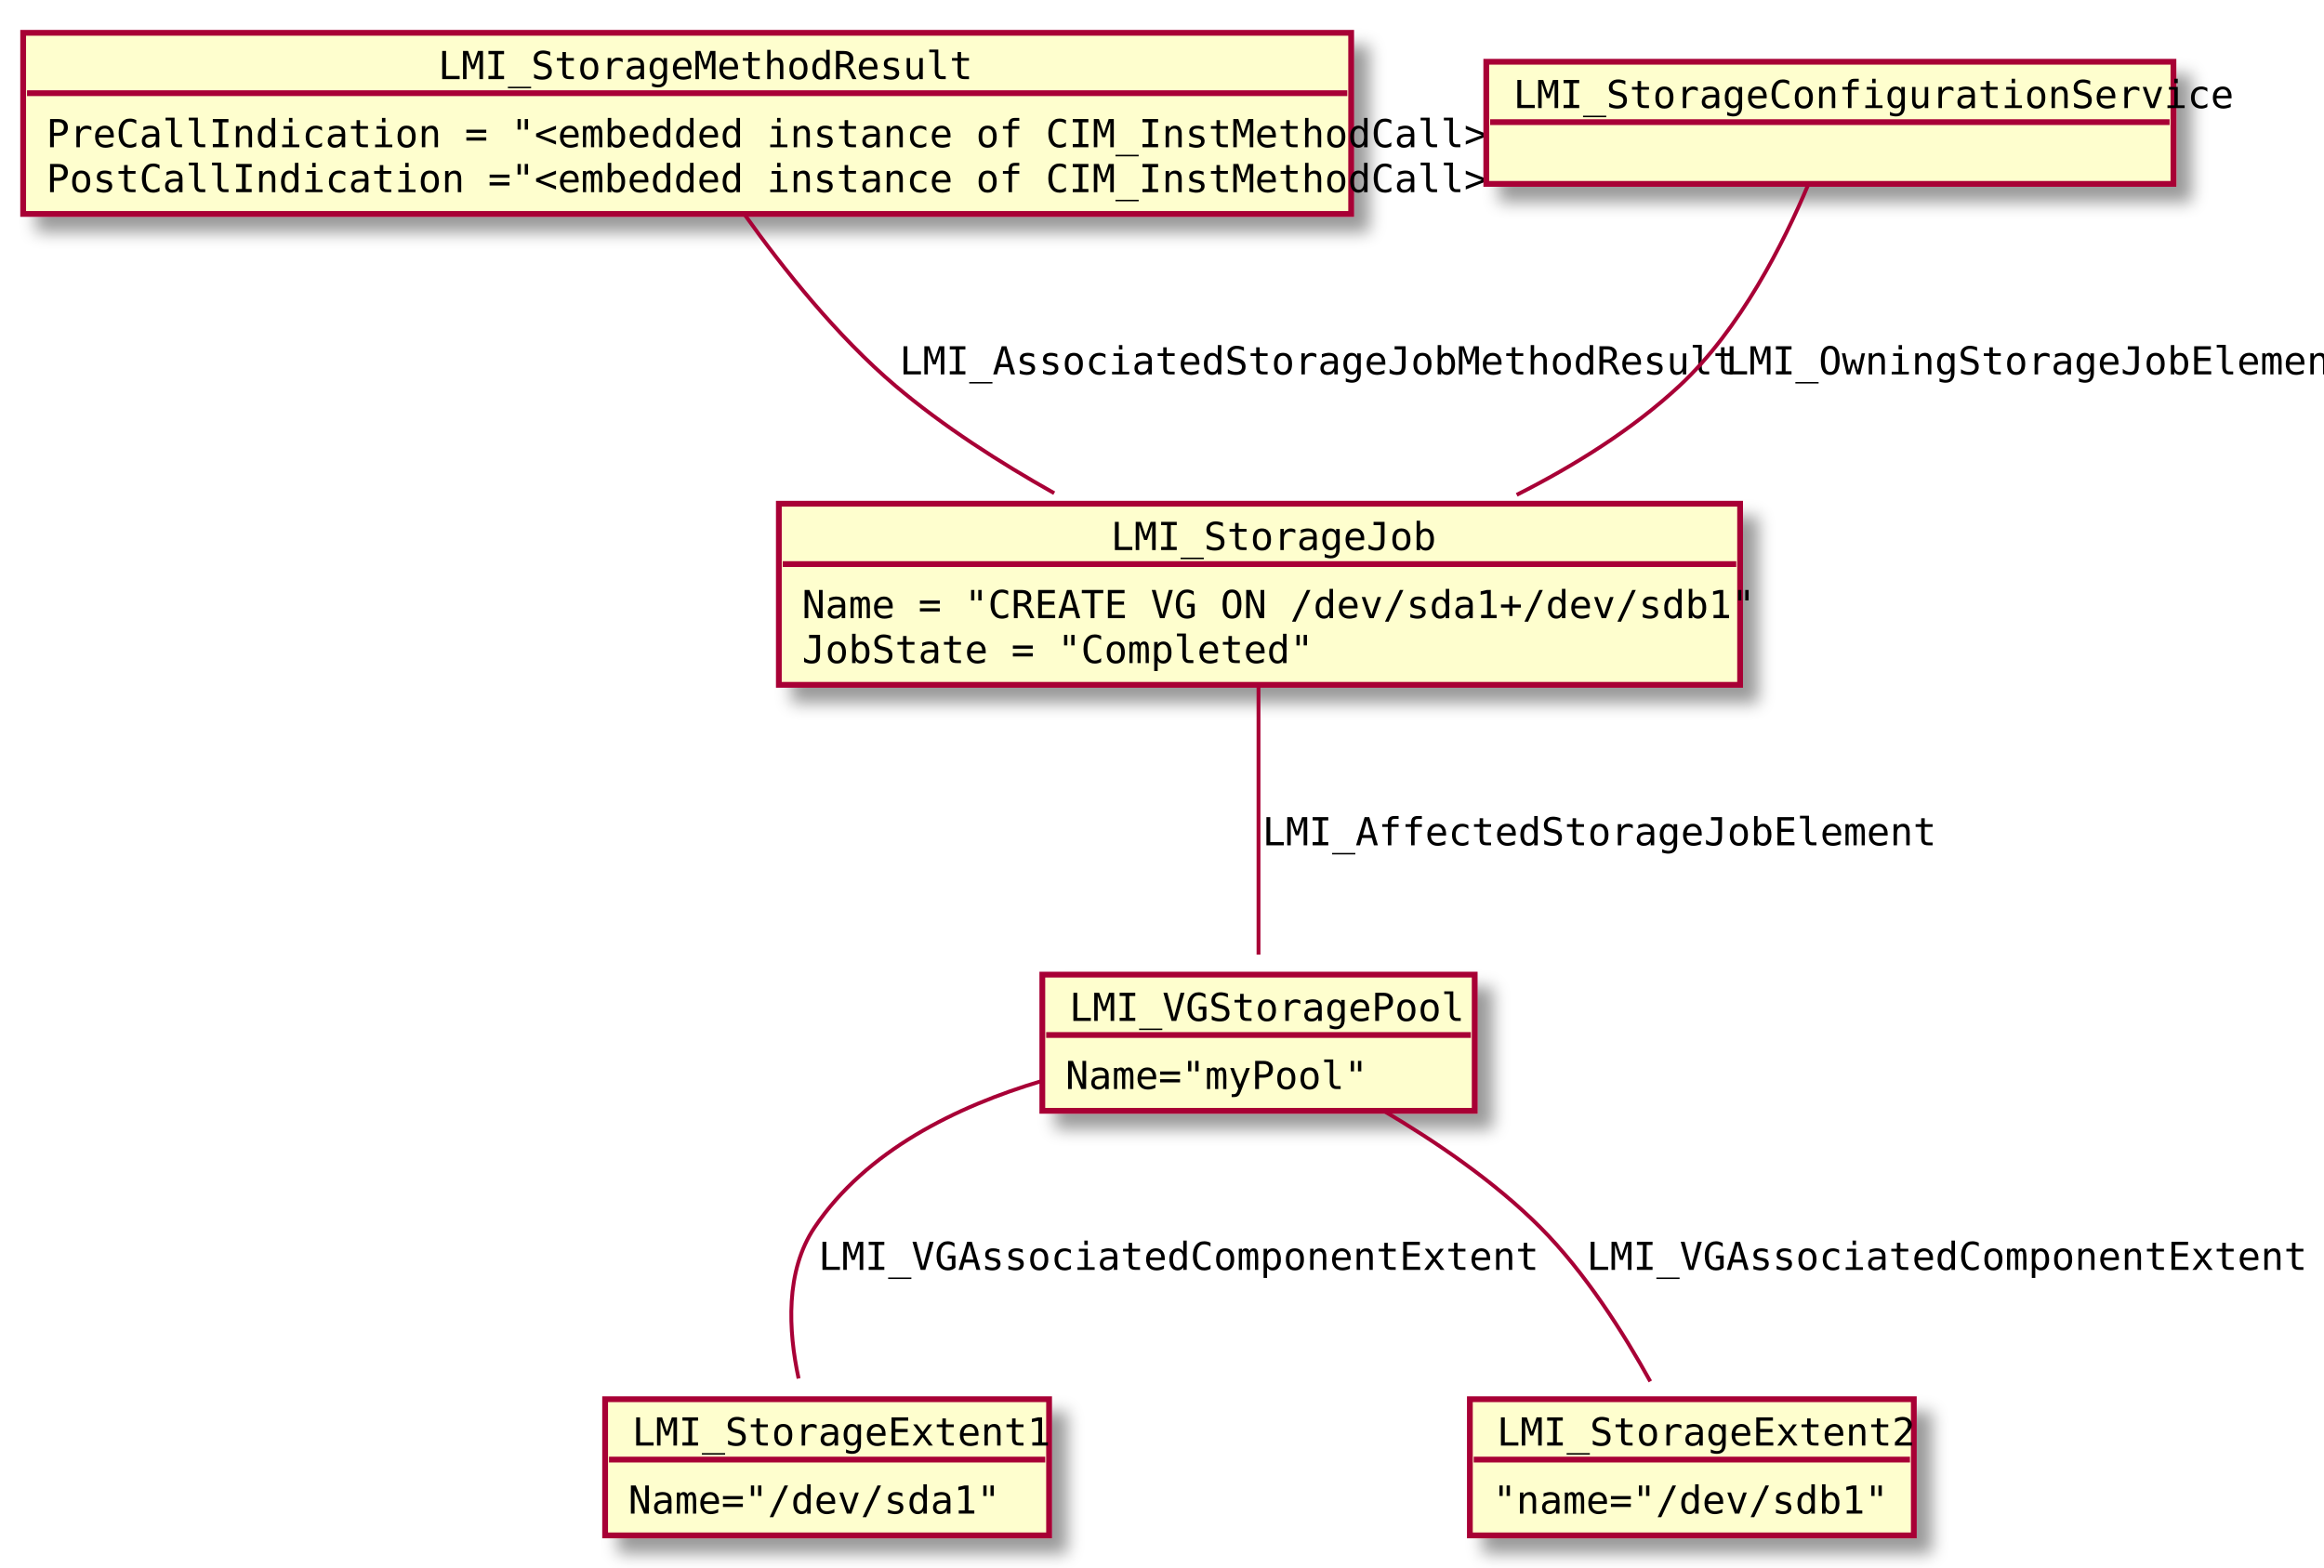
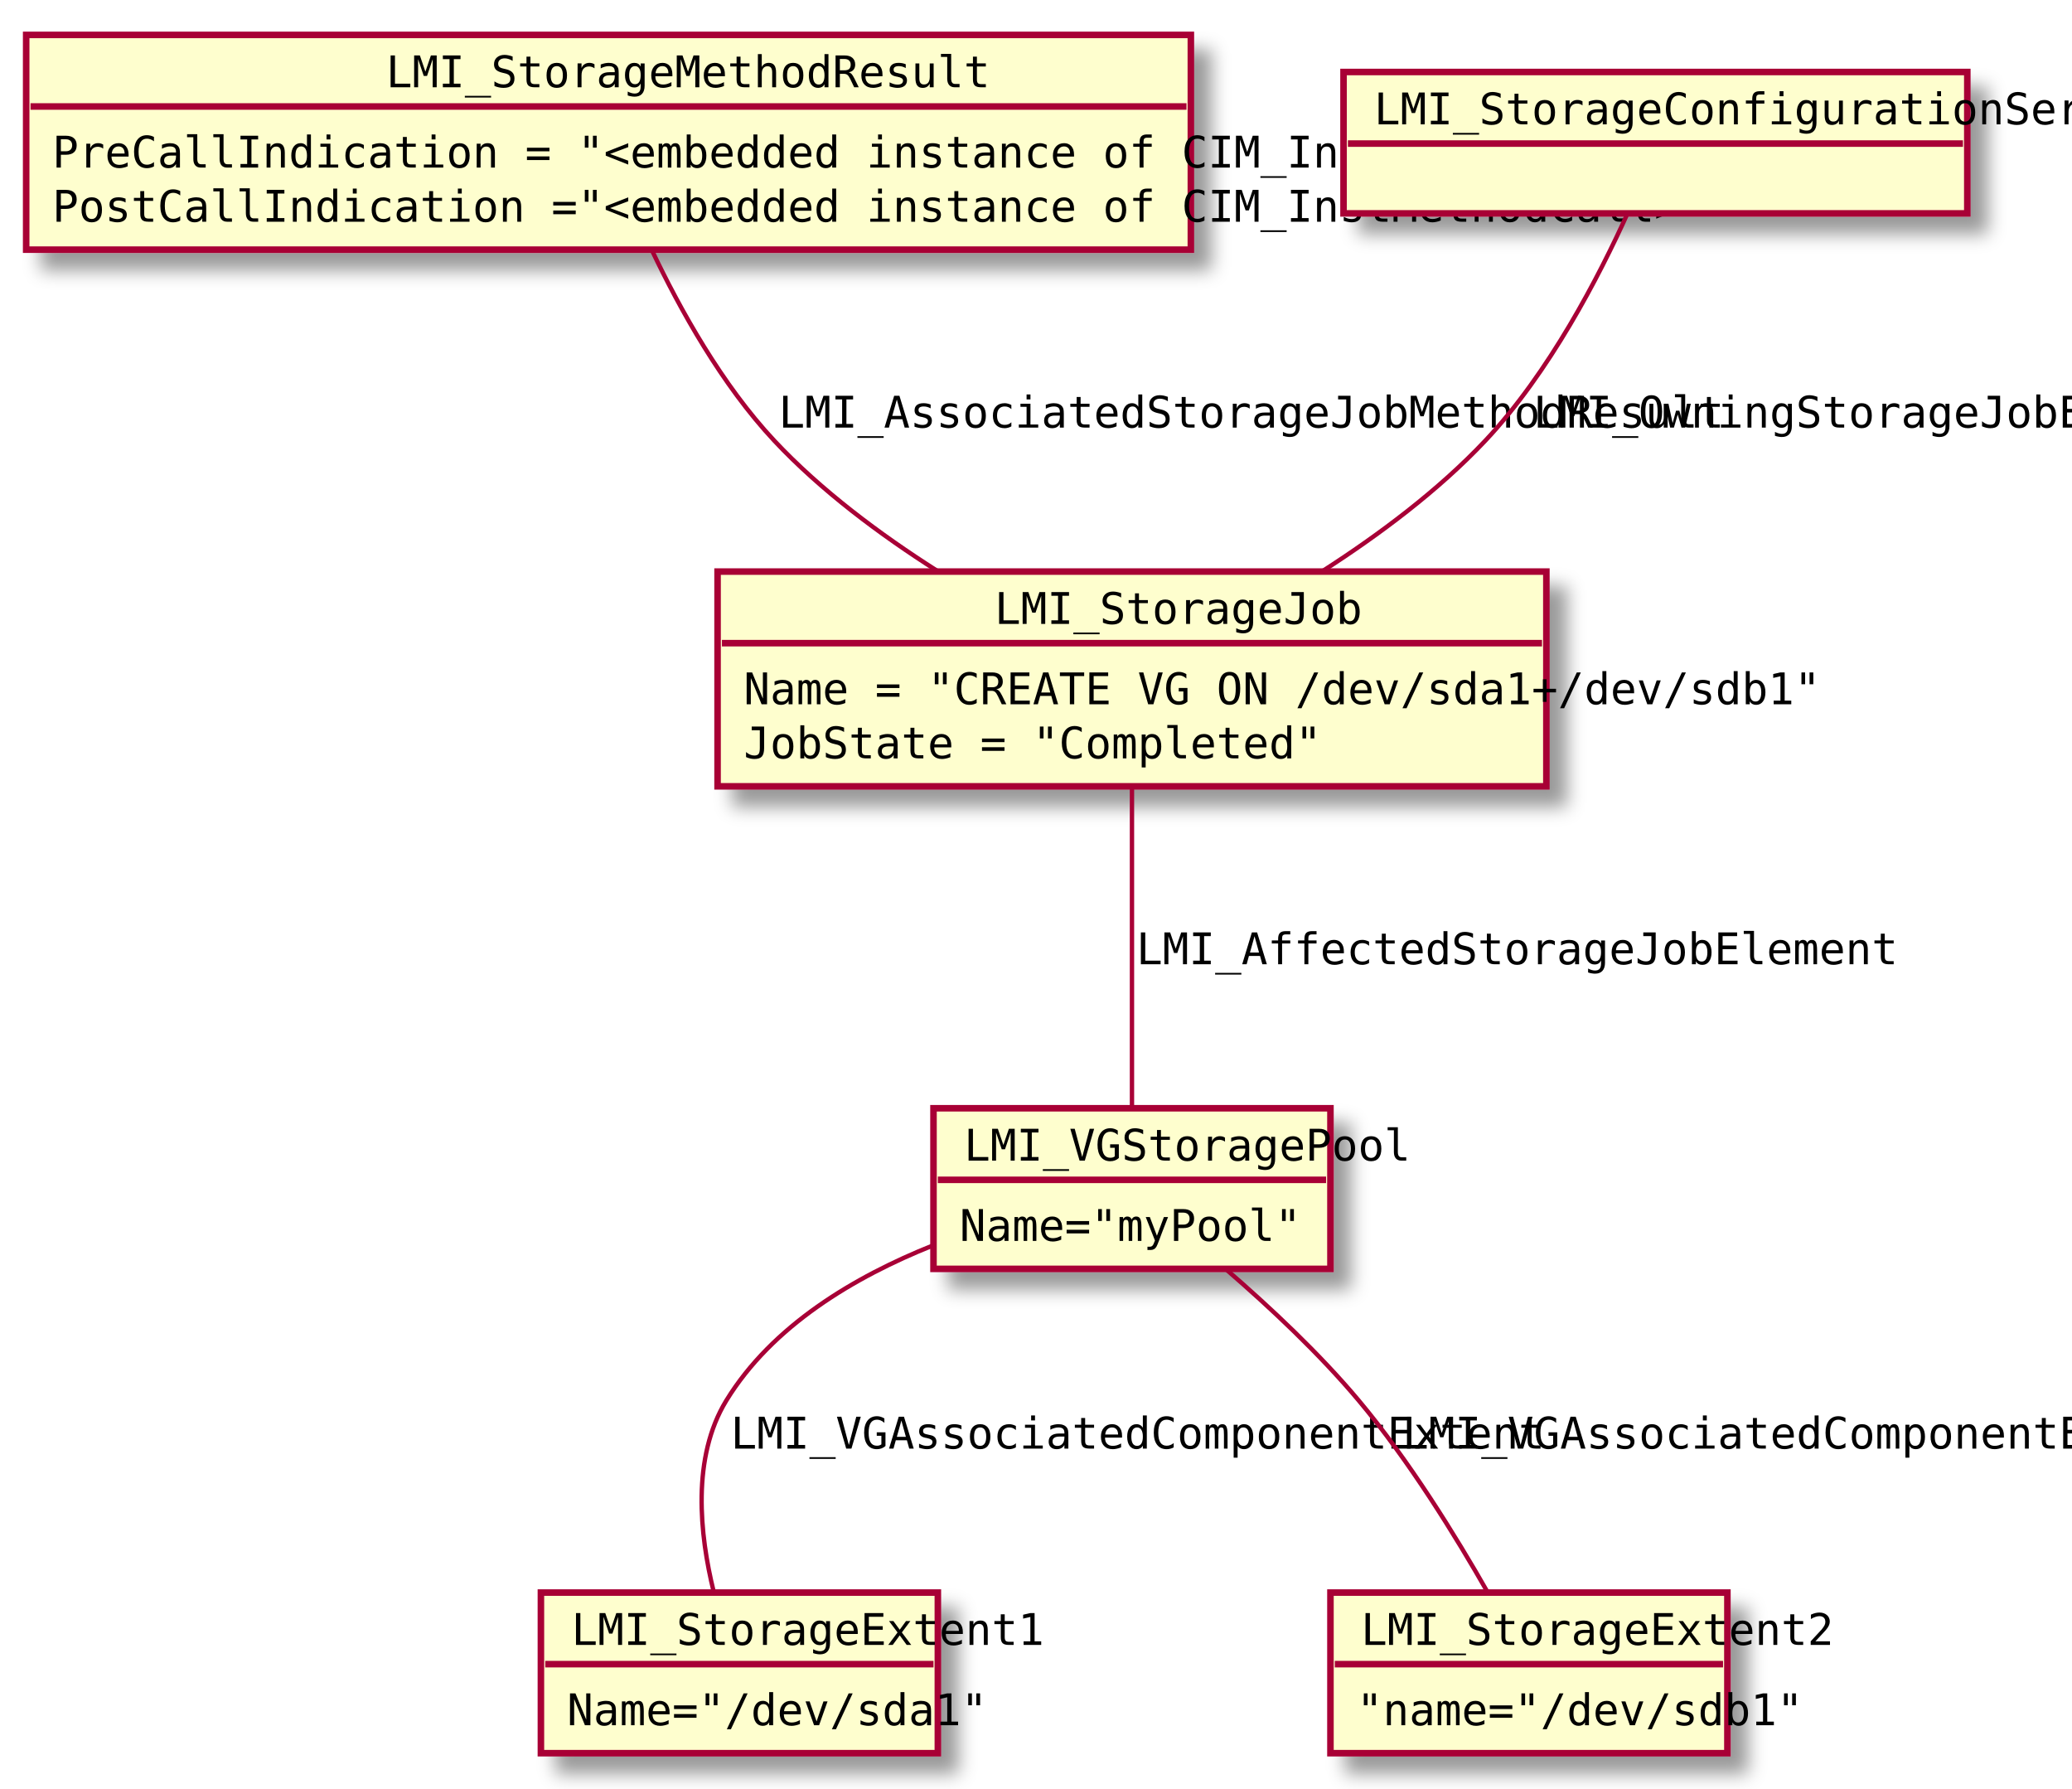
- <svg xmlns="http://www.w3.org/2000/svg" height="406pt" style="width:602px;height:406px;" version="1.1" viewBox="0 0 602 406" width="602pt">
+ <svg xmlns="http://www.w3.org/2000/svg" height="410pt" style="width:475px;height:410px;" version="1.1" viewBox="0 0 475 410" width="475pt">
  <defs>
    <filter height="300%" id="f1" width="300%" x="-1" y="-1">
-       <feGaussianBlur result="blurOut" stdDeviation="2" />
+       <feGaussianBlur result="blurOut" stdDeviation="2.0" />
      <feColorMatrix in="blurOut" result="blurOut2" type="matrix" values="0 0 0 0 0 0 0 0 0 0 0 0 0 0 0 0 0 0 .4 0" />
-       <feOffset dx="4" dy="4" in="blurOut2" result="blurOut3" />
+       <feOffset dx="4.0" dy="4.0" in="blurOut2" result="blurOut3" />
      <feBlend in="SourceGraphic" in2="blurOut3" mode="normal" />
    </filter>
  </defs>
  <g>
-     <rect fill="#FEFECE" filter="url(#f1)" height="46.922" style="stroke: #A80036; stroke-width: 1.5;" width="249" x="201.75" y="130.5" />
-     <text fill="#000000" font-family="Monospace" font-size="10" lengthAdjust="spacingAndGlyphs" textLength="77" x="287.75" y="142.5">LMI_StorageJob</text>
-     <line style="stroke: #A80036; stroke-width: 1.5;" x1="202.75" x2="449.75" y1="146.141" y2="146.141" />
-     <text fill="#000000" font-family="Monospace" font-size="10" lengthAdjust="spacingAndGlyphs" textLength="237" x="207.75" y="160.141">Name = "CREATE VG ON /dev/sda1+/dev/sdb1"</text>
-     <text fill="#000000" font-family="Monospace" font-size="10" lengthAdjust="spacingAndGlyphs" textLength="120" x="207.75" y="171.781">JobState = "Completed"</text>
-     <rect fill="#FEFECE" filter="url(#f1)" height="35.281" style="stroke: #A80036; stroke-width: 1.5;" width="115" x="156.75" y="362.5" />
-     <text fill="#000000" font-family="Monospace" font-size="10" lengthAdjust="spacingAndGlyphs" textLength="101" x="163.75" y="374.5">LMI_StorageExtent1</text>
-     <line style="stroke: #A80036; stroke-width: 1.5;" x1="157.75" x2="270.75" y1="378.141" y2="378.141" />
-     <text fill="#000000" font-family="Monospace" font-size="10" lengthAdjust="spacingAndGlyphs" textLength="95" x="162.75" y="392.141">Name="/dev/sda1"</text>
-     <rect fill="#FEFECE" filter="url(#f1)" height="35.281" style="stroke: #A80036; stroke-width: 1.5;" width="115" x="380.75" y="362.5" />
-     <text fill="#000000" font-family="Monospace" font-size="10" lengthAdjust="spacingAndGlyphs" textLength="101" x="387.75" y="374.5">LMI_StorageExtent2</text>
-     <line style="stroke: #A80036; stroke-width: 1.5;" x1="381.75" x2="494.75" y1="378.141" y2="378.141" />
-     <text fill="#000000" font-family="Monospace" font-size="10" lengthAdjust="spacingAndGlyphs" textLength="98" x="386.75" y="392.141">"name="/dev/sdb1"</text>
-     <rect fill="#FEFECE" filter="url(#f1)" height="46.922" style="stroke: #A80036; stroke-width: 1.5;" width="344" x="6" y="8.5" />
-     <text fill="#000000" font-family="Monospace" font-size="10" lengthAdjust="spacingAndGlyphs" textLength="129" x="113.5" y="20.5">LMI_StorageMethodResult</text>
-     <line style="stroke: #A80036; stroke-width: 1.5;" x1="7" x2="349" y1="24.141" y2="24.141" />
-     <text fill="#000000" font-family="Monospace" font-size="10" lengthAdjust="spacingAndGlyphs" textLength="330" x="12" y="38.141">PreCallIndication = "&lt;embedded instance of CIM_InstMethodCall&gt;"</text>
-     <text fill="#000000" font-family="Monospace" font-size="10" lengthAdjust="spacingAndGlyphs" textLength="332" x="12" y="49.781">PostCallIndication ="&lt;embedded instance of CIM_InstMethodCall&gt;"</text>
-     <rect fill="#FEFECE" filter="url(#f1)" height="35.281" style="stroke: #A80036; stroke-width: 1.5;" width="112" x="270" y="252.5" />
-     <text fill="#000000" font-family="Monospace" font-size="10" lengthAdjust="spacingAndGlyphs" textLength="98" x="277" y="264.5">LMI_VGStoragePool</text>
-     <line style="stroke: #A80036; stroke-width: 1.5;" x1="271" x2="381" y1="268.141" y2="268.141" />
-     <text fill="#000000" font-family="Monospace" font-size="10" lengthAdjust="spacingAndGlyphs" textLength="85" x="276" y="282.141">Name="myPool"</text>
-     <rect fill="#FEFECE" filter="url(#f1)" height="31.641" style="stroke: #A80036; stroke-width: 1.5;" width="178" x="385" y="16" />
-     <text fill="#000000" font-family="Monospace" font-size="10" lengthAdjust="spacingAndGlyphs" textLength="164" x="392" y="28">LMI_StorageConfigurationService</text>
-     <line style="stroke: #A80036; stroke-width: 1.5;" x1="386" x2="562" y1="31.641" y2="31.641" />
-     <path d="M192.92,55.643 C202.857,69.573 216.84,87.155 232,100 C244.328,110.446 259.02,119.869 273.082,127.773 " fill="none" style="stroke: #A80036; stroke-width: 1.0;" />
-     <text fill="#000000" font-family="Monospace" font-size="10" lengthAdjust="spacingAndGlyphs" textLength="196" x="233" y="97">LMI_AssociatedStorageJobMethodResult</text>
-     <path d="M468.319,48.019 C462.073,62.841 450.784,85.351 435,100 C422.84,111.286 407.831,120.647 392.881,128.199 " fill="none" style="stroke: #A80036; stroke-width: 1.0;" />
-     <text fill="#000000" font-family="Monospace" font-size="10" lengthAdjust="spacingAndGlyphs" textLength="154" x="447" y="97">LMI_OwningStorageJobElement</text>
-     <path d="M326,177.523 C326,197.775 326,227.329 326,247.319 " fill="none" style="stroke: #A80036; stroke-width: 1.0;" />
-     <text fill="#000000" font-family="Monospace" font-size="10" lengthAdjust="spacingAndGlyphs" textLength="160" x="327" y="219">LMI_AffectedStorageJobElement</text>
-     <path d="M269.959,280.026 C247.741,286.65 224.348,298.125 211,318 C203.396,329.322 204.191,344.666 206.864,357.132 " fill="none" style="stroke: #A80036; stroke-width: 1.0;" />
-     <text fill="#000000" font-family="Monospace" font-size="10" lengthAdjust="spacingAndGlyphs" textLength="181" x="212" y="329">LMI_VGAssociatedComponentExtent</text>
-     <path d="M357.995,287.534 C371.619,295.553 387.082,306.044 399,318 C410.618,329.655 420.553,345.343 427.488,357.891 " fill="none" style="stroke: #A80036; stroke-width: 1.0;" />
-     <text fill="#000000" font-family="Monospace" font-size="10" lengthAdjust="spacingAndGlyphs" textLength="181" x="411" y="329">LMI_VGAssociatedComponentExtent</text>
+     <rect fill="#FEFECE" filter="url(#f1)" height="49.219" style="stroke: #A80036; stroke-width: 1.5;" width="190" x="164.5" y="131" />
+     <text fill="#000000" font-family="Monospace" font-size="10" lengthAdjust="spacingAndGlyphs" textLength="63" x="228" y="143">LMI_StorageJob</text>
+     <line style="stroke: #A80036; stroke-width: 1.5;" x1="165.5" x2="353.5" y1="147.406" y2="147.406" />
+     <text fill="#000000" font-family="Monospace" font-size="10" lengthAdjust="spacingAndGlyphs" textLength="178" x="170.5" y="161.406">Name = "CREATE VG ON /dev/sda1+/dev/sdb1"</text>
+     <text fill="#000000" font-family="Monospace" font-size="10" lengthAdjust="spacingAndGlyphs" textLength="90" x="170.5" y="173.812">JobState = "Completed"</text>
+     <rect fill="#FEFECE" filter="url(#f1)" height="36.812" style="stroke: #A80036; stroke-width: 1.5;" width="91" x="124" y="365" />
+     <text fill="#000000" font-family="Monospace" font-size="10" lengthAdjust="spacingAndGlyphs" textLength="77" x="131" y="377">LMI_StorageExtent1</text>
+     <line style="stroke: #A80036; stroke-width: 1.5;" x1="125" x2="214" y1="381.406" y2="381.406" />
+     <text fill="#000000" font-family="Monospace" font-size="10" lengthAdjust="spacingAndGlyphs" textLength="71" x="130" y="395.406">Name="/dev/sda1"</text>
+     <rect fill="#FEFECE" filter="url(#f1)" height="36.812" style="stroke: #A80036; stroke-width: 1.5;" width="91" x="305" y="365" />
+     <text fill="#000000" font-family="Monospace" font-size="10" lengthAdjust="spacingAndGlyphs" textLength="77" x="312" y="377">LMI_StorageExtent2</text>
+     <line style="stroke: #A80036; stroke-width: 1.5;" x1="306" x2="395" y1="381.406" y2="381.406" />
+     <text fill="#000000" font-family="Monospace" font-size="10" lengthAdjust="spacingAndGlyphs" textLength="73" x="311" y="395.406">"name="/dev/sdb1"</text>
+     <rect fill="#FEFECE" filter="url(#f1)" height="49.219" style="stroke: #A80036; stroke-width: 1.5;" width="267" x="6" y="8" />
+     <text fill="#000000" font-family="Monospace" font-size="10" lengthAdjust="spacingAndGlyphs" textLength="102" x="88.5" y="20">LMI_StorageMethodResult</text>
+     <line style="stroke: #A80036; stroke-width: 1.5;" x1="7" x2="272" y1="24.406" y2="24.406" />
+     <text fill="#000000" font-family="Monospace" font-size="10" lengthAdjust="spacingAndGlyphs" textLength="254" x="12" y="38.406">PreCallIndication = "&lt;embedded instance of CIM_InstMethodCall&gt;"</text>
+     <text fill="#000000" font-family="Monospace" font-size="10" lengthAdjust="spacingAndGlyphs" textLength="255" x="12" y="50.812">PostCallIndication ="&lt;embedded instance of CIM_InstMethodCall&gt;"</text>
+     <rect fill="#FEFECE" filter="url(#f1)" height="36.812" style="stroke: #A80036; stroke-width: 1.5;" width="91" x="214" y="254" />
+     <text fill="#000000" font-family="Monospace" font-size="10" lengthAdjust="spacingAndGlyphs" textLength="77" x="221" y="266">LMI_VGStoragePool</text>
+     <line style="stroke: #A80036; stroke-width: 1.5;" x1="215" x2="304" y1="270.406" y2="270.406" />
+     <text fill="#000000" font-family="Monospace" font-size="10" lengthAdjust="spacingAndGlyphs" textLength="62" x="220" y="284.406">Name="myPool"</text>
+     <rect fill="#FEFECE" filter="url(#f1)" height="32.406" style="stroke: #A80036; stroke-width: 1.5;" width="143" x="308" y="16.5" />
+     <text fill="#000000" font-family="Monospace" font-size="10" lengthAdjust="spacingAndGlyphs" textLength="129" x="315" y="28.5">LMI_StorageConfigurationService</text>
+     <line style="stroke: #A80036; stroke-width: 1.5;" x1="309" x2="450" y1="32.906" y2="32.906" />
+     <path d="M149.369,57.186 C155.936,71.034 165.548,88.241 177.5,101 C188.191,112.413 201.788,122.533 214.822,130.814 " fill="none" style="stroke: #A80036; stroke-width: 1.0;" />
+     <text fill="#000000" font-family="Monospace" font-size="10" lengthAdjust="spacingAndGlyphs" textLength="157" x="178.5" y="98">LMI_AssociatedStorageJobMethodResult</text>
+     <path d="M373.176,48.759 C366.581,63.37 355.162,85.434 340.5,101 C329.754,112.409 316.125,122.589 303.127,130.928 " fill="none" style="stroke: #A80036; stroke-width: 1.0;" />
+     <text fill="#000000" font-family="Monospace" font-size="10" lengthAdjust="spacingAndGlyphs" textLength="123" x="351.5" y="98">LMI_OwningStorageJobElement</text>
+     <path d="M259.5,180.049 C259.5,201.997 259.5,234.227 259.5,253.984 " fill="none" style="stroke: #A80036; stroke-width: 1.0;" />
+     <text fill="#000000" font-family="Monospace" font-size="10" lengthAdjust="spacingAndGlyphs" textLength="124" x="260.5" y="221">LMI_AffectedStorageJobElement</text>
+     <path d="M213.903,285.434 C195.886,292.626 177.007,303.836 166.5,321 C158.519,334.038 160.391,351.7 163.598,364.751 " fill="none" style="stroke: #A80036; stroke-width: 1.0;" />
+     <text fill="#000000" font-family="Monospace" font-size="10" lengthAdjust="spacingAndGlyphs" textLength="139" x="167.5" y="332">LMI_VGAssociatedComponentExtent</text>
+     <path d="M281.224,291.051 C291.053,299.546 302.464,310.226 311.5,321 C323.036,334.756 333.774,352.173 341.05,364.958 " fill="none" style="stroke: #A80036; stroke-width: 1.0;" />
+     <text fill="#000000" font-family="Monospace" font-size="10" lengthAdjust="spacingAndGlyphs" textLength="139" x="321.5" y="332">LMI_VGAssociatedComponentExtent</text>
  </g>
</svg>
